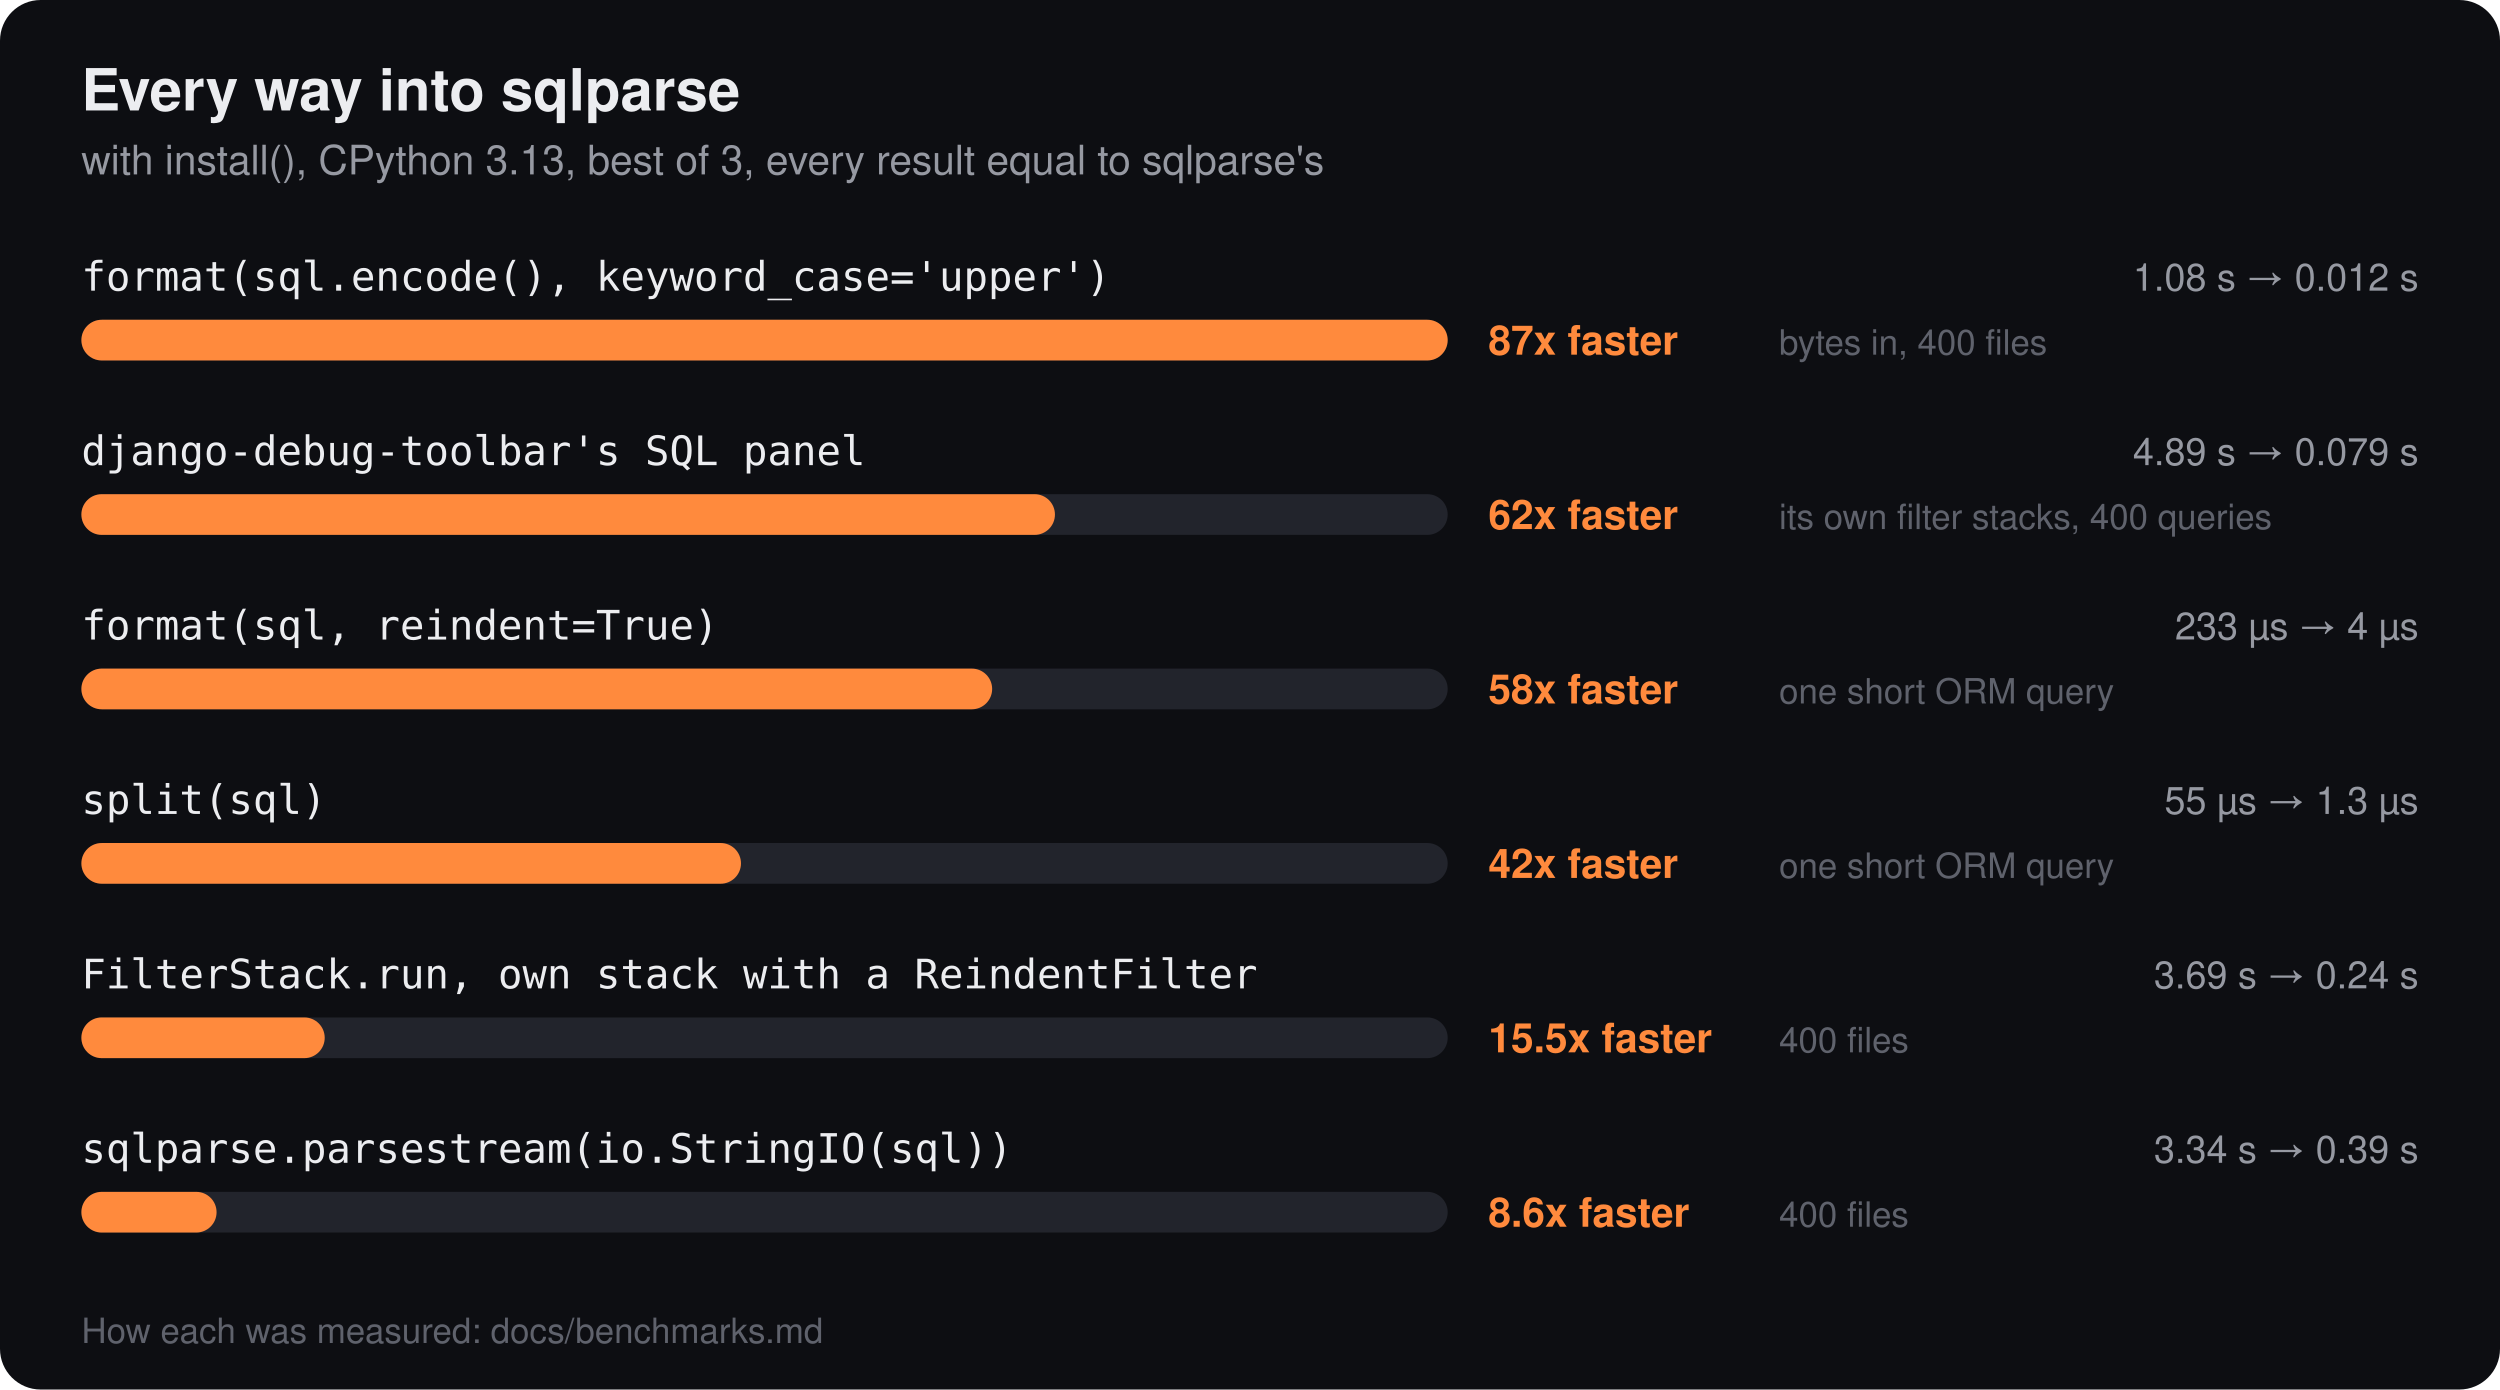
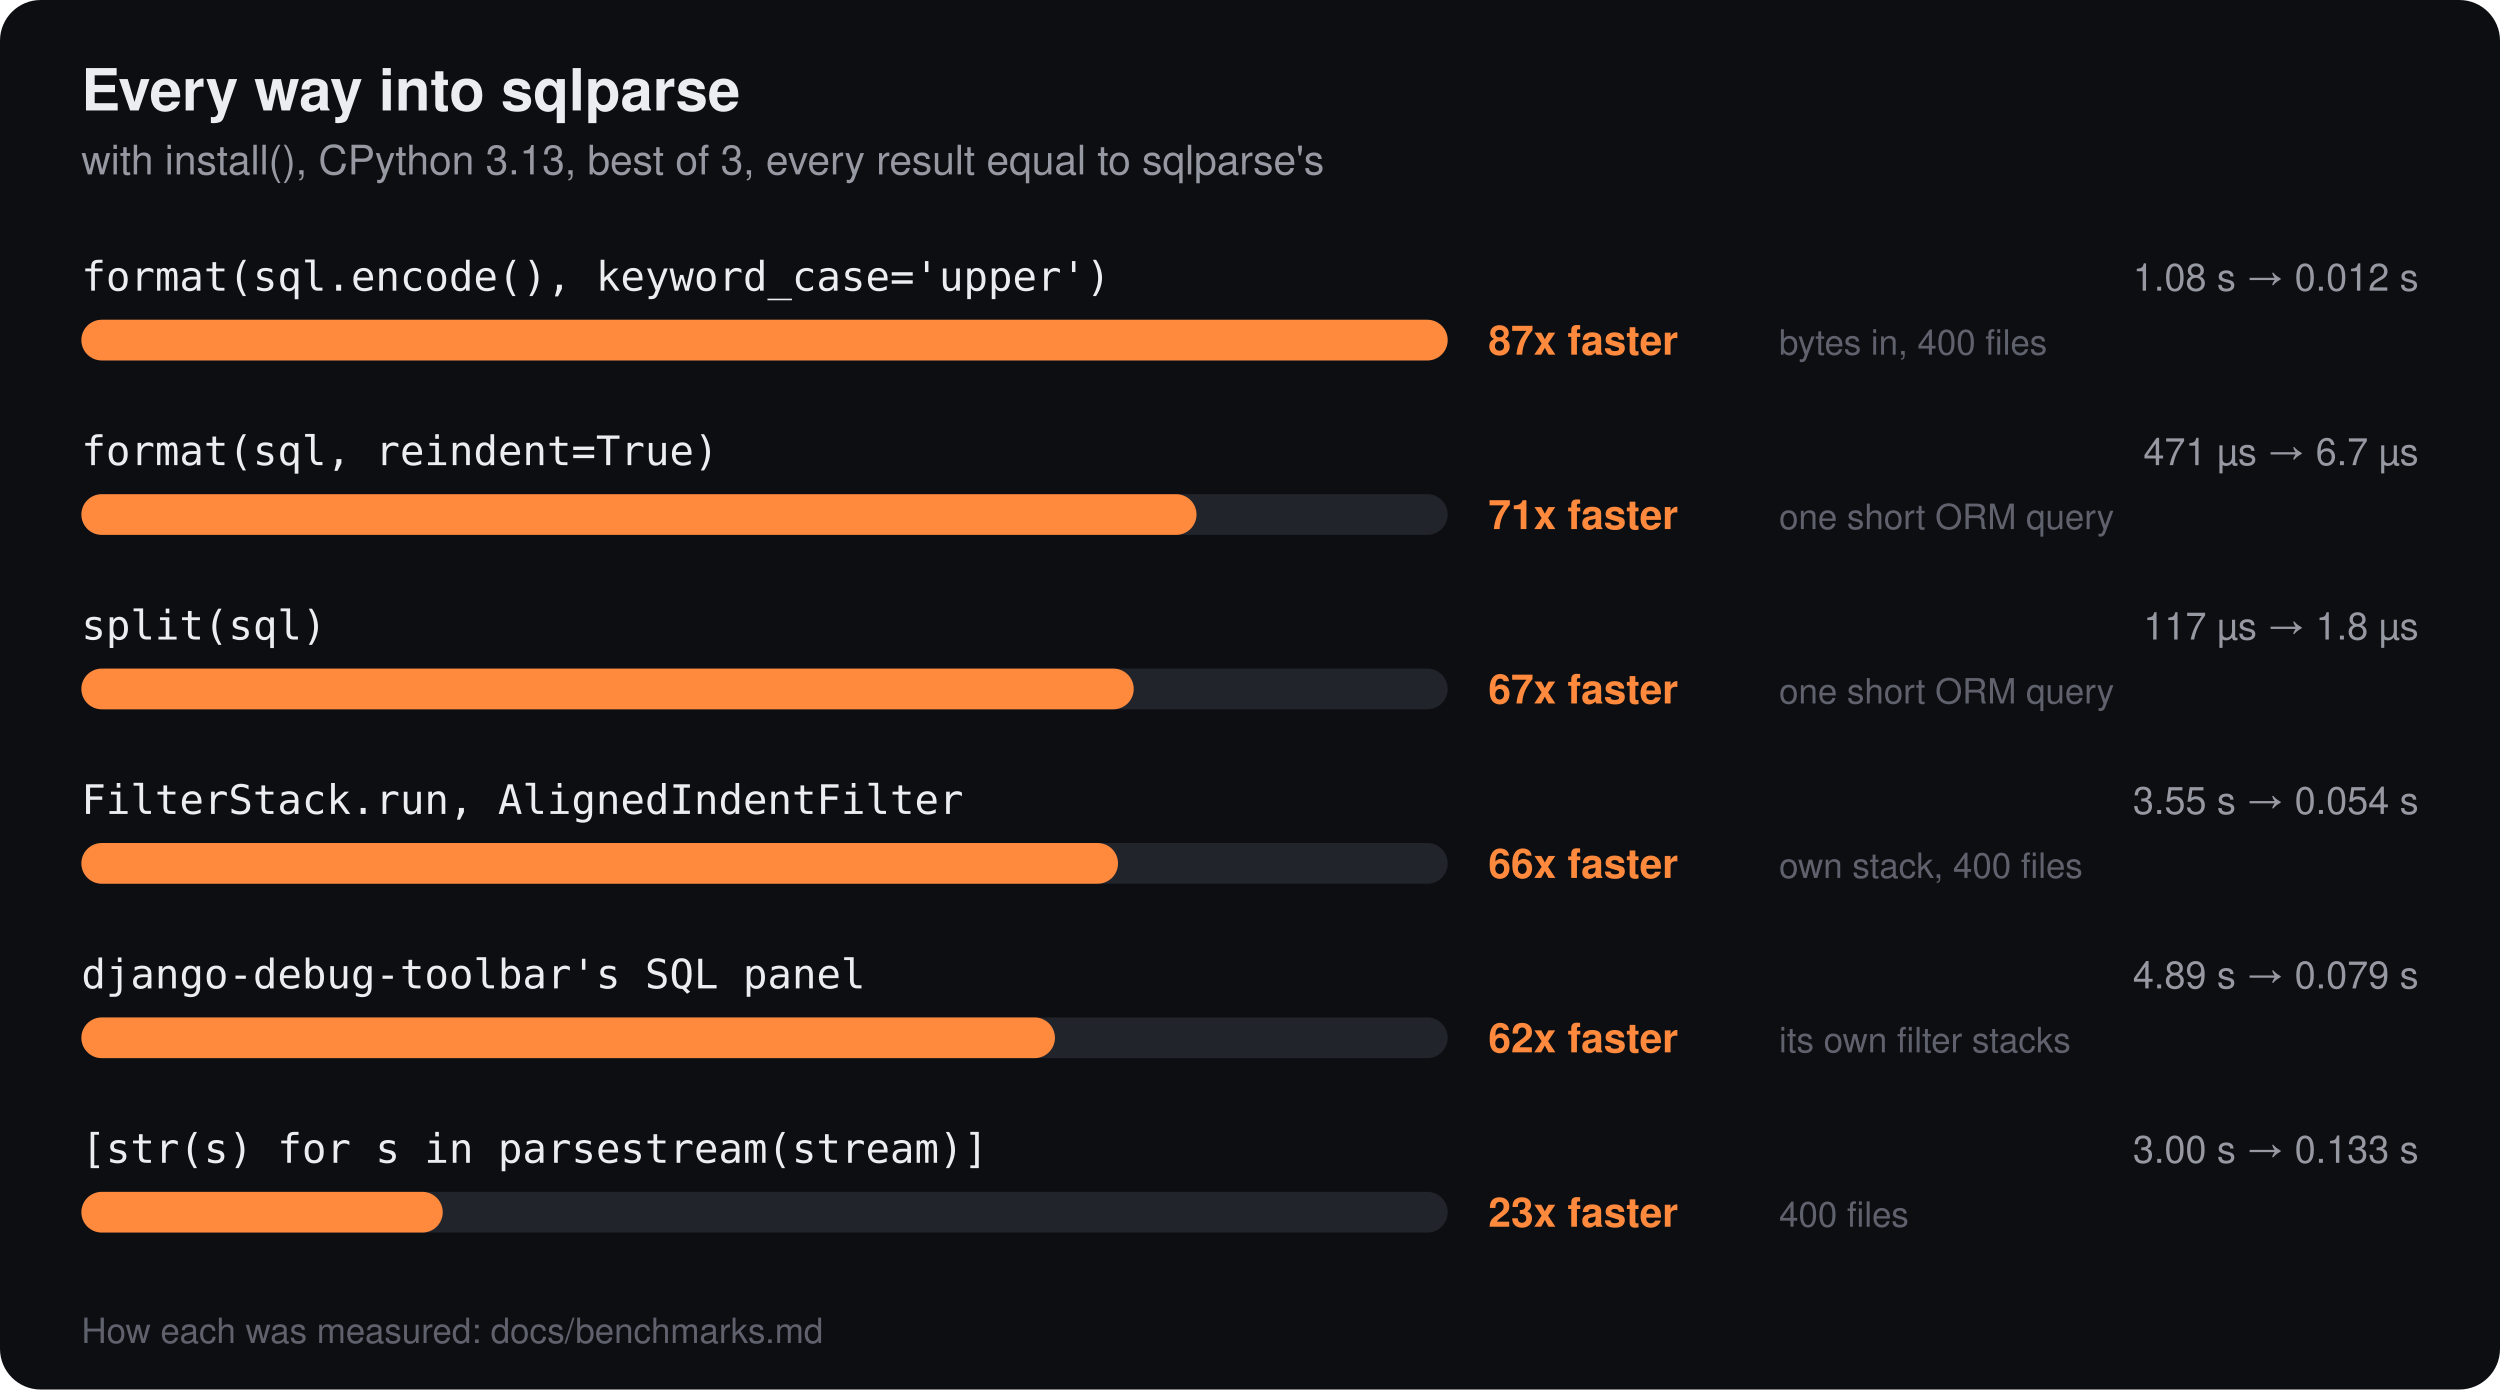
<svg xmlns="http://www.w3.org/2000/svg" width="860" height="478" viewBox="0 0 860 478" font-family="Segoe UI, -apple-system, Helvetica, Arial, sans-serif">
  <rect width="860" height="478" rx="14" fill="#0d0e12" />
  <text x="28" y="38" fill="#ecedf0" font-size="20" font-weight="700">Every way into sqlparse</text>
  <text x="28" y="60" fill="#9699a2" font-size="14">with install(), CPython 3.13, best of 3, every result equal to sqlparse's</text>
  <text x="28" y="100" fill="#ecedf0" font-size="14" font-family="Cascadia Mono, Consolas, Menlo, monospace">format(sql.encode(), keyword_case='upper')</text>
  <text x="832" y="100" fill="#9699a2" font-size="13" text-anchor="end">1.08 s → 0.012 s</text>
  <rect x="28" y="110" width="470.0" height="14" rx="7" fill="#22242c" />
  <rect x="28" y="110" width="470.0" height="14" rx="7" fill="#ff8a3d" />
  <text x="512" y="122" fill="#ff8a3d" font-size="14" font-weight="700">87x faster</text>
  <text x="612" y="122" fill="#5f626c" font-size="12">bytes in, 400 files</text>
-   <text x="28" y="160" fill="#ecedf0" font-size="14" font-family="Cascadia Mono, Consolas, Menlo, monospace">django-debug-toolbar's SQL panel</text>
-   <text x="832" y="160" fill="#9699a2" font-size="13" text-anchor="end">4.89 s → 0.079 s</text>
+   <text x="28" y="160" fill="#ecedf0" font-size="14" font-family="Cascadia Mono, Consolas, Menlo, monospace">format(sql, reindent=True)</text>
+   <text x="832" y="160" fill="#9699a2" font-size="13" text-anchor="end">471 µs → 6.7 µs</text>
  <rect x="28" y="170" width="470.0" height="14" rx="7" fill="#22242c" />
-   <rect x="28" y="170" width="334.9" height="14" rx="7" fill="#ff8a3d" />
-   <text x="512" y="182" fill="#ff8a3d" font-size="14" font-weight="700">62x faster</text>
-   <text x="612" y="182" fill="#5f626c" font-size="12">its own filter stacks, 400 queries</text>
-   <text x="28" y="220" fill="#ecedf0" font-size="14" font-family="Cascadia Mono, Consolas, Menlo, monospace">format(sql, reindent=True)</text>
-   <text x="832" y="220" fill="#9699a2" font-size="13" text-anchor="end">233 µs → 4 µs</text>
+   <rect x="28" y="170" width="383.6" height="14" rx="7" fill="#ff8a3d" />
+   <text x="512" y="182" fill="#ff8a3d" font-size="14" font-weight="700">71x faster</text>
+   <text x="612" y="182" fill="#5f626c" font-size="12">one short ORM query</text>
+   <text x="28" y="220" fill="#ecedf0" font-size="14" font-family="Cascadia Mono, Consolas, Menlo, monospace">split(sql)</text>
+   <text x="832" y="220" fill="#9699a2" font-size="13" text-anchor="end">117 µs → 1.8 µs</text>
  <rect x="28" y="230" width="470.0" height="14" rx="7" fill="#22242c" />
-   <rect x="28" y="230" width="313.3" height="14" rx="7" fill="#ff8a3d" />
-   <text x="512" y="242" fill="#ff8a3d" font-size="14" font-weight="700">58x faster</text>
+   <rect x="28" y="230" width="362.0" height="14" rx="7" fill="#ff8a3d" />
+   <text x="512" y="242" fill="#ff8a3d" font-size="14" font-weight="700">67x faster</text>
  <text x="612" y="242" fill="#5f626c" font-size="12">one short ORM query</text>
-   <text x="28" y="280" fill="#ecedf0" font-size="14" font-family="Cascadia Mono, Consolas, Menlo, monospace">split(sql)</text>
-   <text x="832" y="280" fill="#9699a2" font-size="13" text-anchor="end">55 µs → 1.3 µs</text>
+   <text x="28" y="280" fill="#ecedf0" font-size="14" font-family="Cascadia Mono, Consolas, Menlo, monospace">FilterStack.run, AlignedIndentFilter</text>
+   <text x="832" y="280" fill="#9699a2" font-size="13" text-anchor="end">3.55 s → 0.054 s</text>
  <rect x="28" y="290" width="470.0" height="14" rx="7" fill="#22242c" />
-   <rect x="28" y="290" width="226.9" height="14" rx="7" fill="#ff8a3d" />
-   <text x="512" y="302" fill="#ff8a3d" font-size="14" font-weight="700">42x faster</text>
-   <text x="612" y="302" fill="#5f626c" font-size="12">one short ORM query</text>
-   <text x="28" y="340" fill="#ecedf0" font-size="14" font-family="Cascadia Mono, Consolas, Menlo, monospace">FilterStack.run, own stack with a ReindentFilter</text>
-   <text x="832" y="340" fill="#9699a2" font-size="13" text-anchor="end">3.69 s → 0.24 s</text>
+   <rect x="28" y="290" width="356.6" height="14" rx="7" fill="#ff8a3d" />
+   <text x="512" y="302" fill="#ff8a3d" font-size="14" font-weight="700">66x faster</text>
+   <text x="612" y="302" fill="#5f626c" font-size="12">own stack, 400 files</text>
+   <text x="28" y="340" fill="#ecedf0" font-size="14" font-family="Cascadia Mono, Consolas, Menlo, monospace">django-debug-toolbar's SQL panel</text>
+   <text x="832" y="340" fill="#9699a2" font-size="13" text-anchor="end">4.89 s → 0.079 s</text>
  <rect x="28" y="350" width="470.0" height="14" rx="7" fill="#22242c" />
-   <rect x="28" y="350" width="83.7" height="14" rx="7" fill="#ff8a3d" />
-   <text x="512" y="362" fill="#ff8a3d" font-size="14" font-weight="700">15.5x faster</text>
-   <text x="612" y="362" fill="#5f626c" font-size="12">400 files</text>
-   <text x="28" y="400" fill="#ecedf0" font-size="14" font-family="Cascadia Mono, Consolas, Menlo, monospace">sqlparse.parsestream(io.StringIO(sql))</text>
-   <text x="832" y="400" fill="#9699a2" font-size="13" text-anchor="end">3.34 s → 0.39 s</text>
+   <rect x="28" y="350" width="334.9" height="14" rx="7" fill="#ff8a3d" />
+   <text x="512" y="362" fill="#ff8a3d" font-size="14" font-weight="700">62x faster</text>
+   <text x="612" y="362" fill="#5f626c" font-size="12">its own filter stacks</text>
+   <text x="28" y="400" fill="#ecedf0" font-size="14" font-family="Cascadia Mono, Consolas, Menlo, monospace">[str(s) for s in parsestream(stream)]</text>
+   <text x="832" y="400" fill="#9699a2" font-size="13" text-anchor="end">3.00 s → 0.133 s</text>
  <rect x="28" y="410" width="470.0" height="14" rx="7" fill="#22242c" />
-   <rect x="28" y="410" width="46.5" height="14" rx="7" fill="#ff8a3d" />
-   <text x="512" y="422" fill="#ff8a3d" font-size="14" font-weight="700">8.6x faster</text>
+   <rect x="28" y="410" width="124.3" height="14" rx="7" fill="#ff8a3d" />
+   <text x="512" y="422" fill="#ff8a3d" font-size="14" font-weight="700">23x faster</text>
  <text x="612" y="422" fill="#5f626c" font-size="12">400 files</text>
  <text x="28" y="462" fill="#5f626c" font-size="12">How each was measured: docs/benchmarks.md</text>
</svg>
